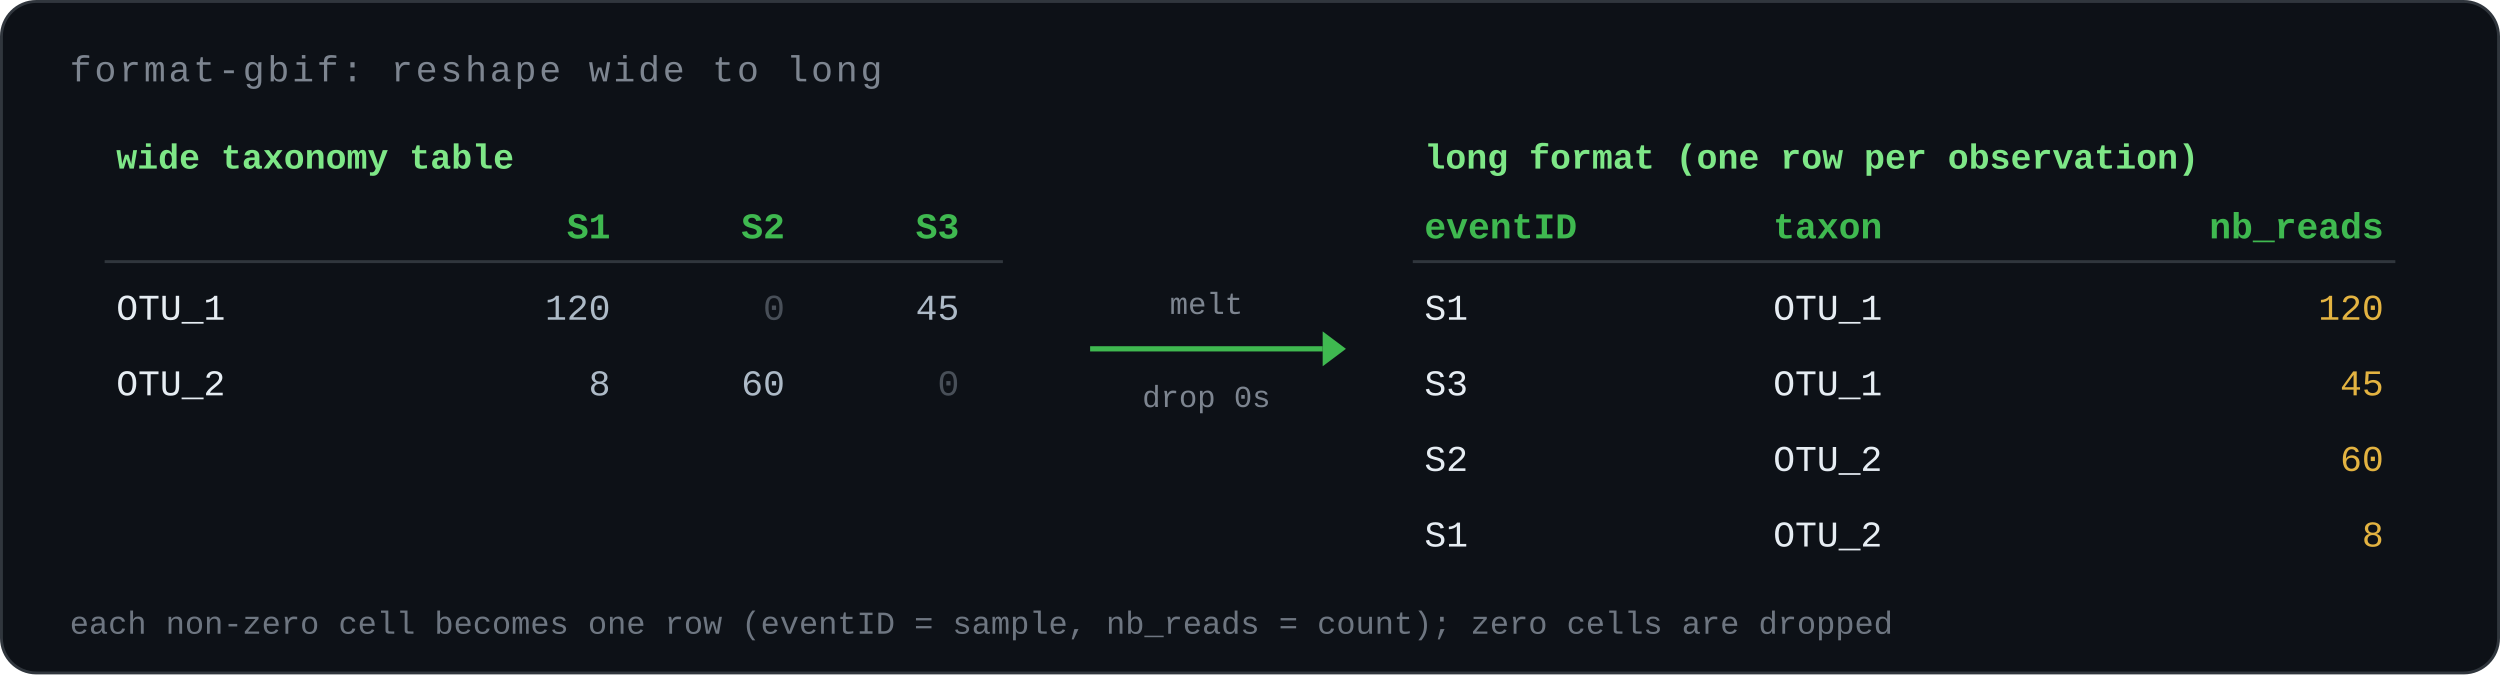
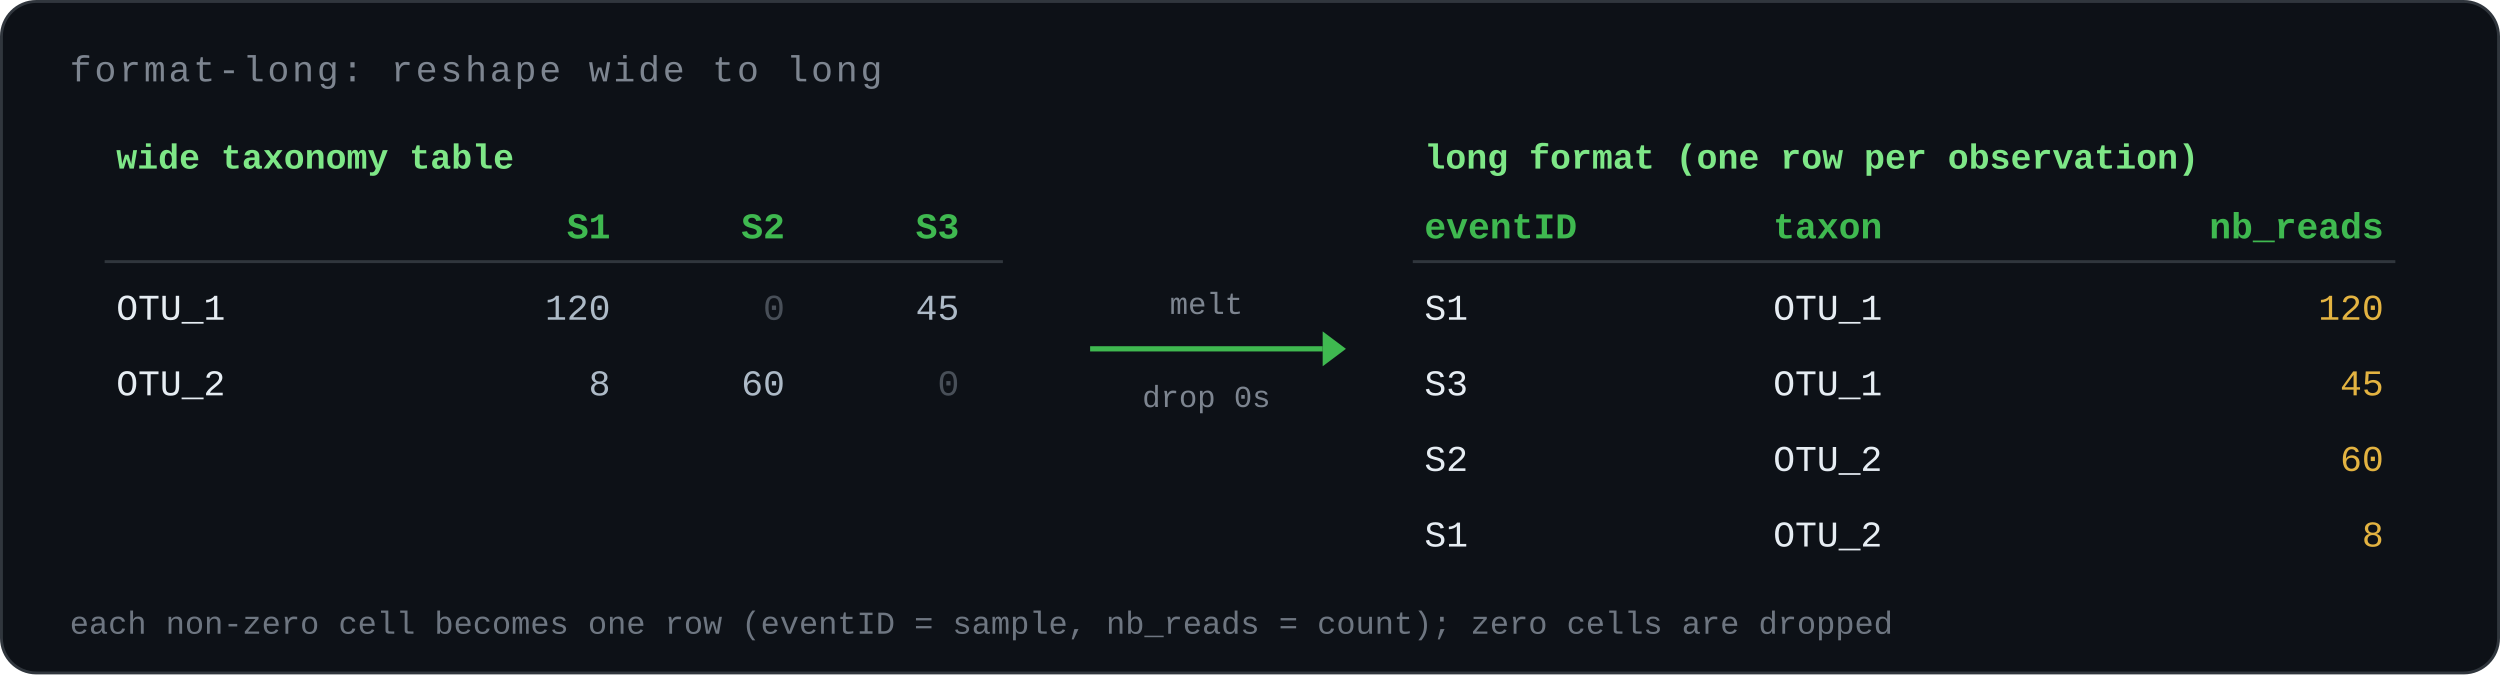
<svg xmlns="http://www.w3.org/2000/svg" viewBox="0 0 860 232" width="100%" font-family="'SFMono-Regular','SF Mono','Menlo','Consolas','Liberation Mono','DejaVu Sans Mono',monospace">
  <rect x="0.5" y="0.5" width="859" height="231" rx="12" fill="#0D1117" stroke="#30363d" stroke-width="1" />
-   <text x="24" y="28" font-size="12.5" fill="#7d8590" letter-spacing="1">format-gbif: reshape wide to long</text>
+   <text x="24" y="28" font-size="12.5" fill="#7d8590" letter-spacing="1">format-long: reshape wide to long</text>
  <text x="40" y="58" font-size="12" font-weight="bold" fill="#7ee787">wide taxonomy table</text>
  <text x="40" y="82" text-anchor="start" font-size="12.5" font-weight="bold" fill="#3fb950" />
  <text x="210" y="82" text-anchor="end" font-size="12.5" font-weight="bold" fill="#3fb950">S1</text>
  <text x="270" y="82" text-anchor="end" font-size="12.5" font-weight="bold" fill="#3fb950">S2</text>
  <text x="330" y="82" text-anchor="end" font-size="12.5" font-weight="bold" fill="#3fb950">S3</text>
  <line x1="36" y1="90" x2="345" y2="90" stroke="#30363d" />
  <text x="40" y="110" font-size="12.5" fill="#e6edf3">OTU_1</text>
  <text x="210" y="110" text-anchor="end" font-size="12.5" fill="#adbac7">120</text>
  <text x="270" y="110" text-anchor="end" font-size="12.5" fill="#484f58">0</text>
  <text x="330" y="110" text-anchor="end" font-size="12.5" fill="#adbac7">45</text>
  <text x="40" y="136" font-size="12.5" fill="#e6edf3">OTU_2</text>
  <text x="210" y="136" text-anchor="end" font-size="12.5" fill="#adbac7">8</text>
  <text x="270" y="136" text-anchor="end" font-size="12.5" fill="#adbac7">60</text>
  <text x="330" y="136" text-anchor="end" font-size="12.5" fill="#484f58">0</text>
  <line x1="375" y1="120" x2="455" y2="120" stroke="#3fb950" stroke-width="1.8" />
  <path d="M 455 114 L 463 120 L 455 126 z" fill="#3fb950" />
  <text x="415" y="108" text-anchor="middle" font-size="10.5" fill="#7d8590">melt</text>
  <text x="415" y="140" text-anchor="middle" font-size="10.5" fill="#7d8590">drop 0s</text>
  <text x="490" y="58" font-size="12" font-weight="bold" fill="#7ee787">long format (one row per observation)</text>
  <text x="490" y="82" text-anchor="start" font-size="12.5" font-weight="bold" fill="#3fb950">eventID</text>
  <text x="610" y="82" text-anchor="start" font-size="12.5" font-weight="bold" fill="#3fb950">taxon</text>
  <text x="820" y="82" text-anchor="end" font-size="12.5" font-weight="bold" fill="#3fb950">nb_reads</text>
  <line x1="486" y1="90" x2="824" y2="90" stroke="#30363d" />
  <text x="490" y="110" font-size="12.5" fill="#e6edf3">S1</text>
  <text x="610" y="110" font-size="12.5" fill="#e6edf3">OTU_1</text>
  <text x="820" y="110" text-anchor="end" font-size="12.5" fill="#e3b341">120</text>
  <text x="490" y="136" font-size="12.5" fill="#e6edf3">S3</text>
  <text x="610" y="136" font-size="12.5" fill="#e6edf3">OTU_1</text>
  <text x="820" y="136" text-anchor="end" font-size="12.5" fill="#e3b341">45</text>
  <text x="490" y="162" font-size="12.5" fill="#e6edf3">S2</text>
  <text x="610" y="162" font-size="12.5" fill="#e6edf3">OTU_2</text>
  <text x="820" y="162" text-anchor="end" font-size="12.5" fill="#e3b341">60</text>
  <text x="490" y="188" font-size="12.5" fill="#e6edf3">S1</text>
  <text x="610" y="188" font-size="12.5" fill="#e6edf3">OTU_2</text>
  <text x="820" y="188" text-anchor="end" font-size="12.5" fill="#e3b341">8</text>
  <text x="24" y="218" font-size="11" fill="#6e7681">each non-zero cell becomes one row (eventID = sample, nb_reads = count); zero cells are dropped</text>
</svg>
